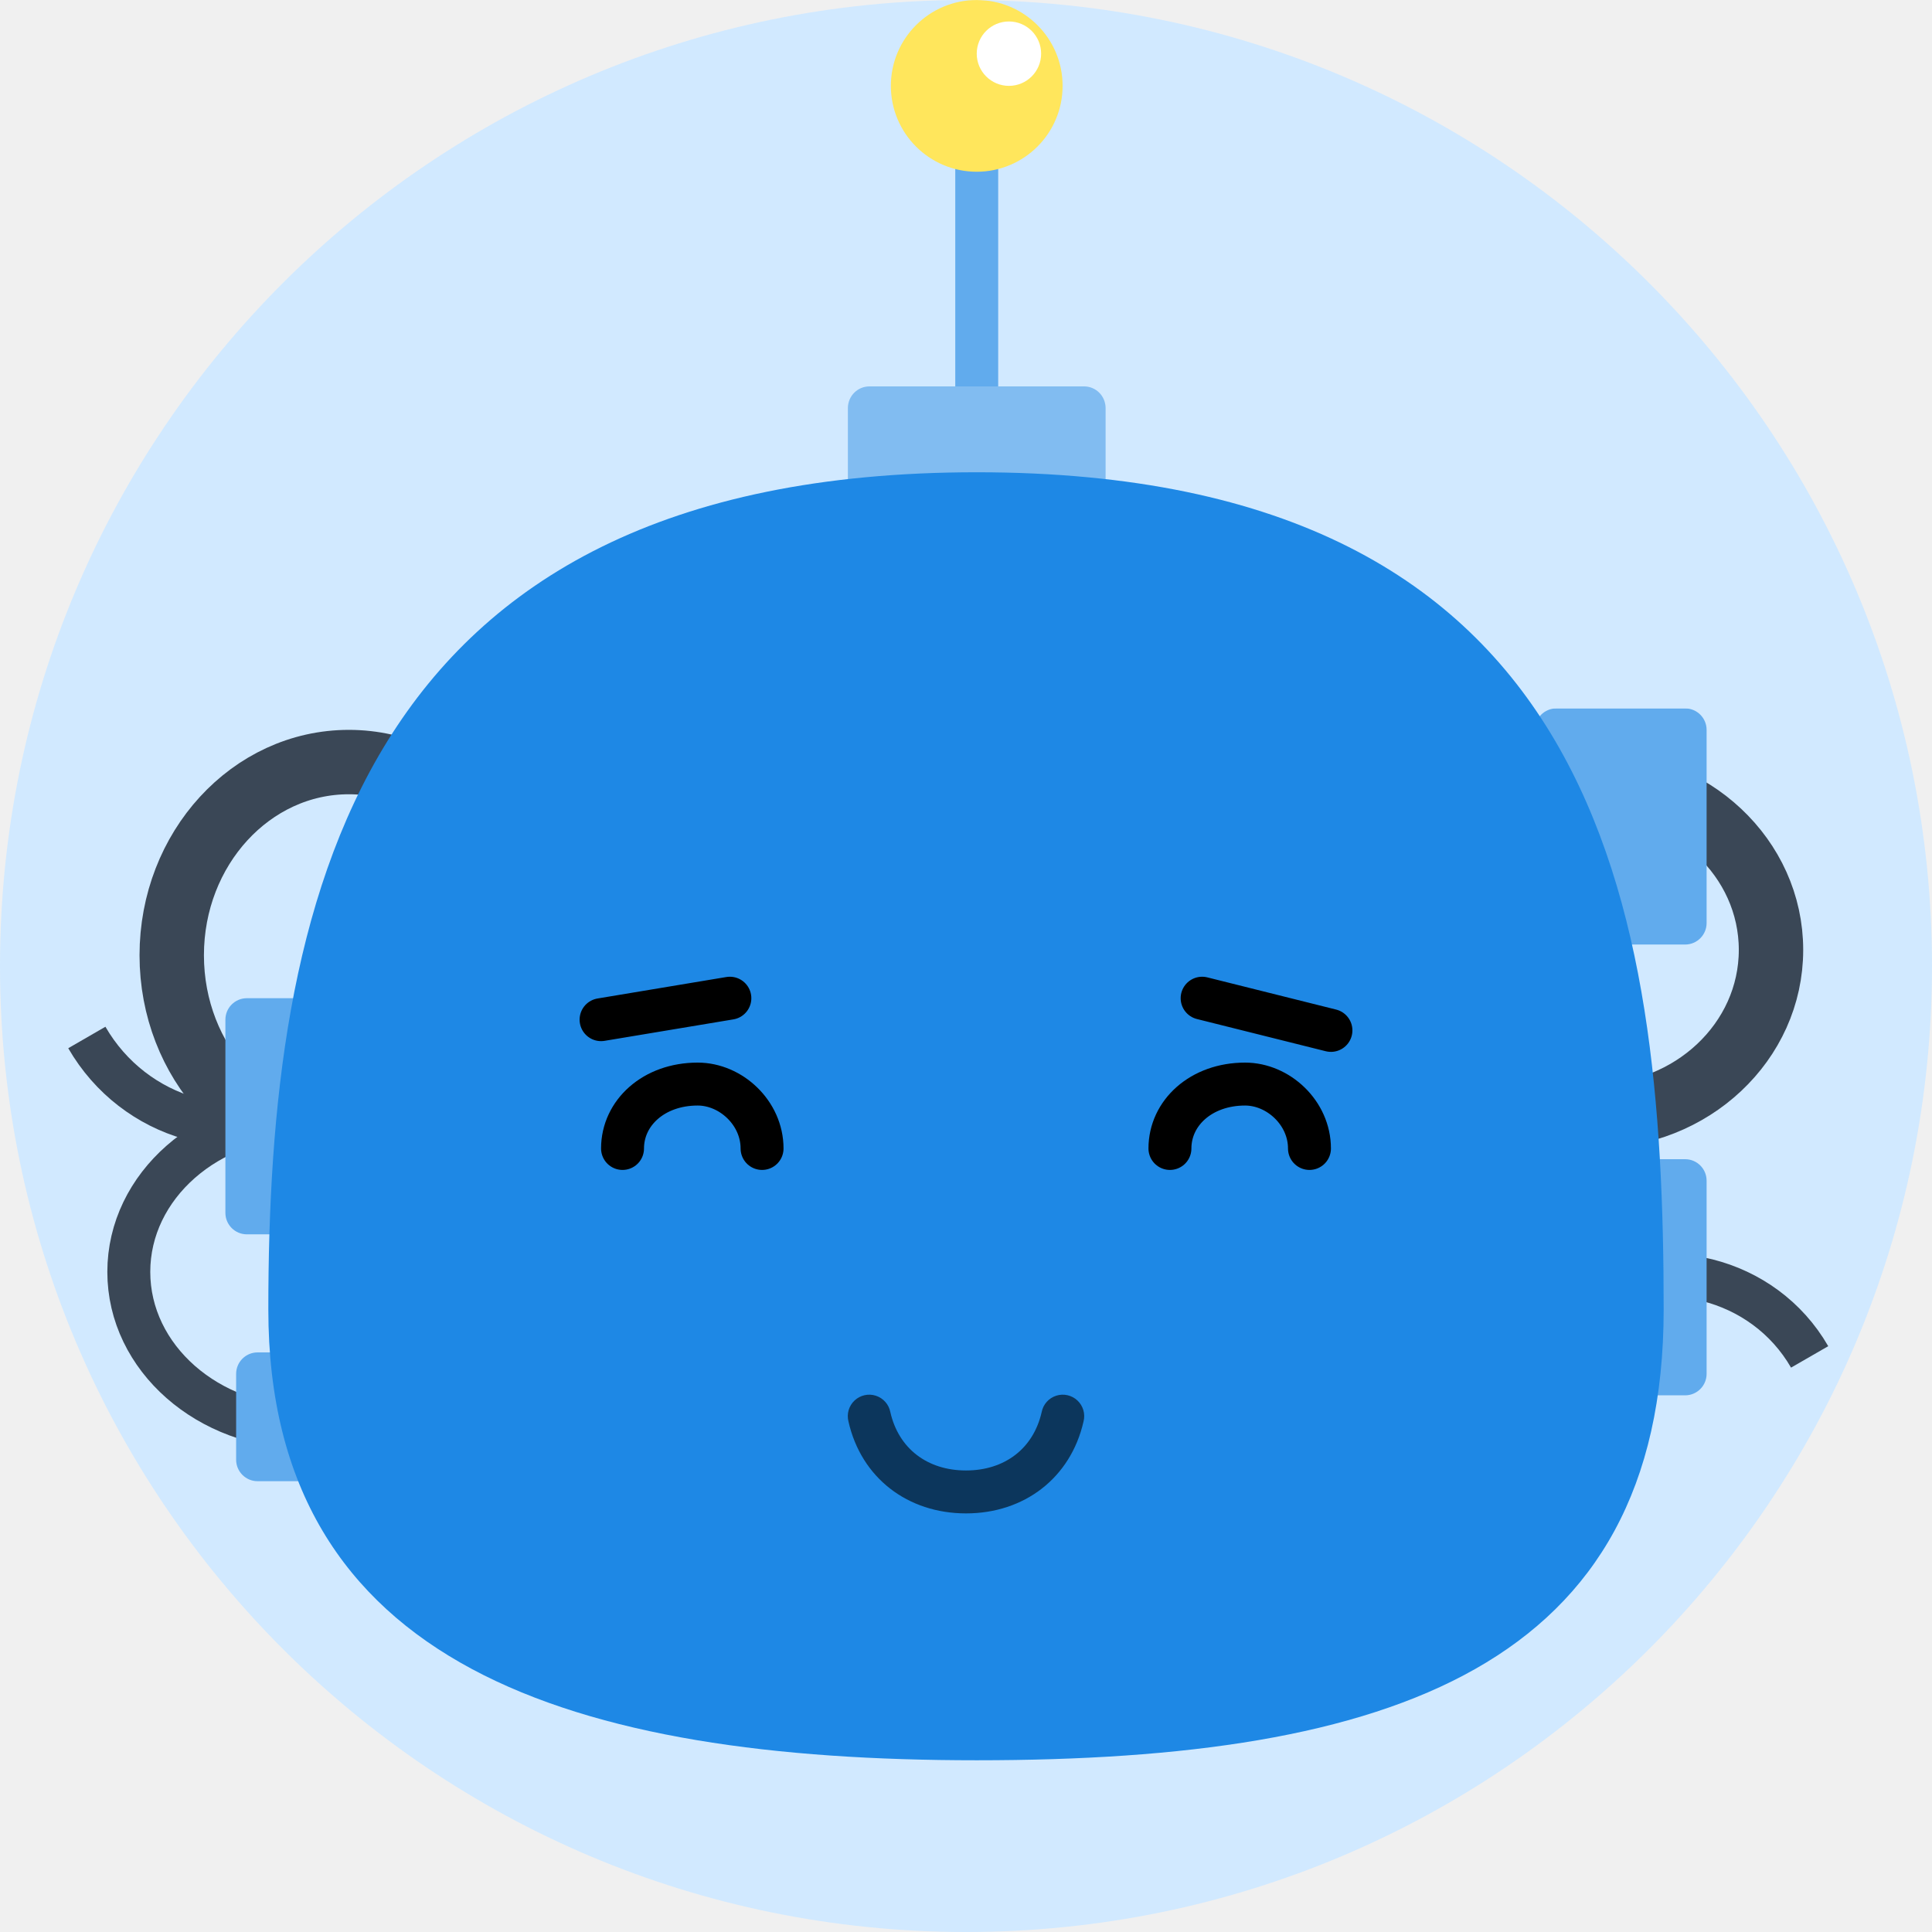
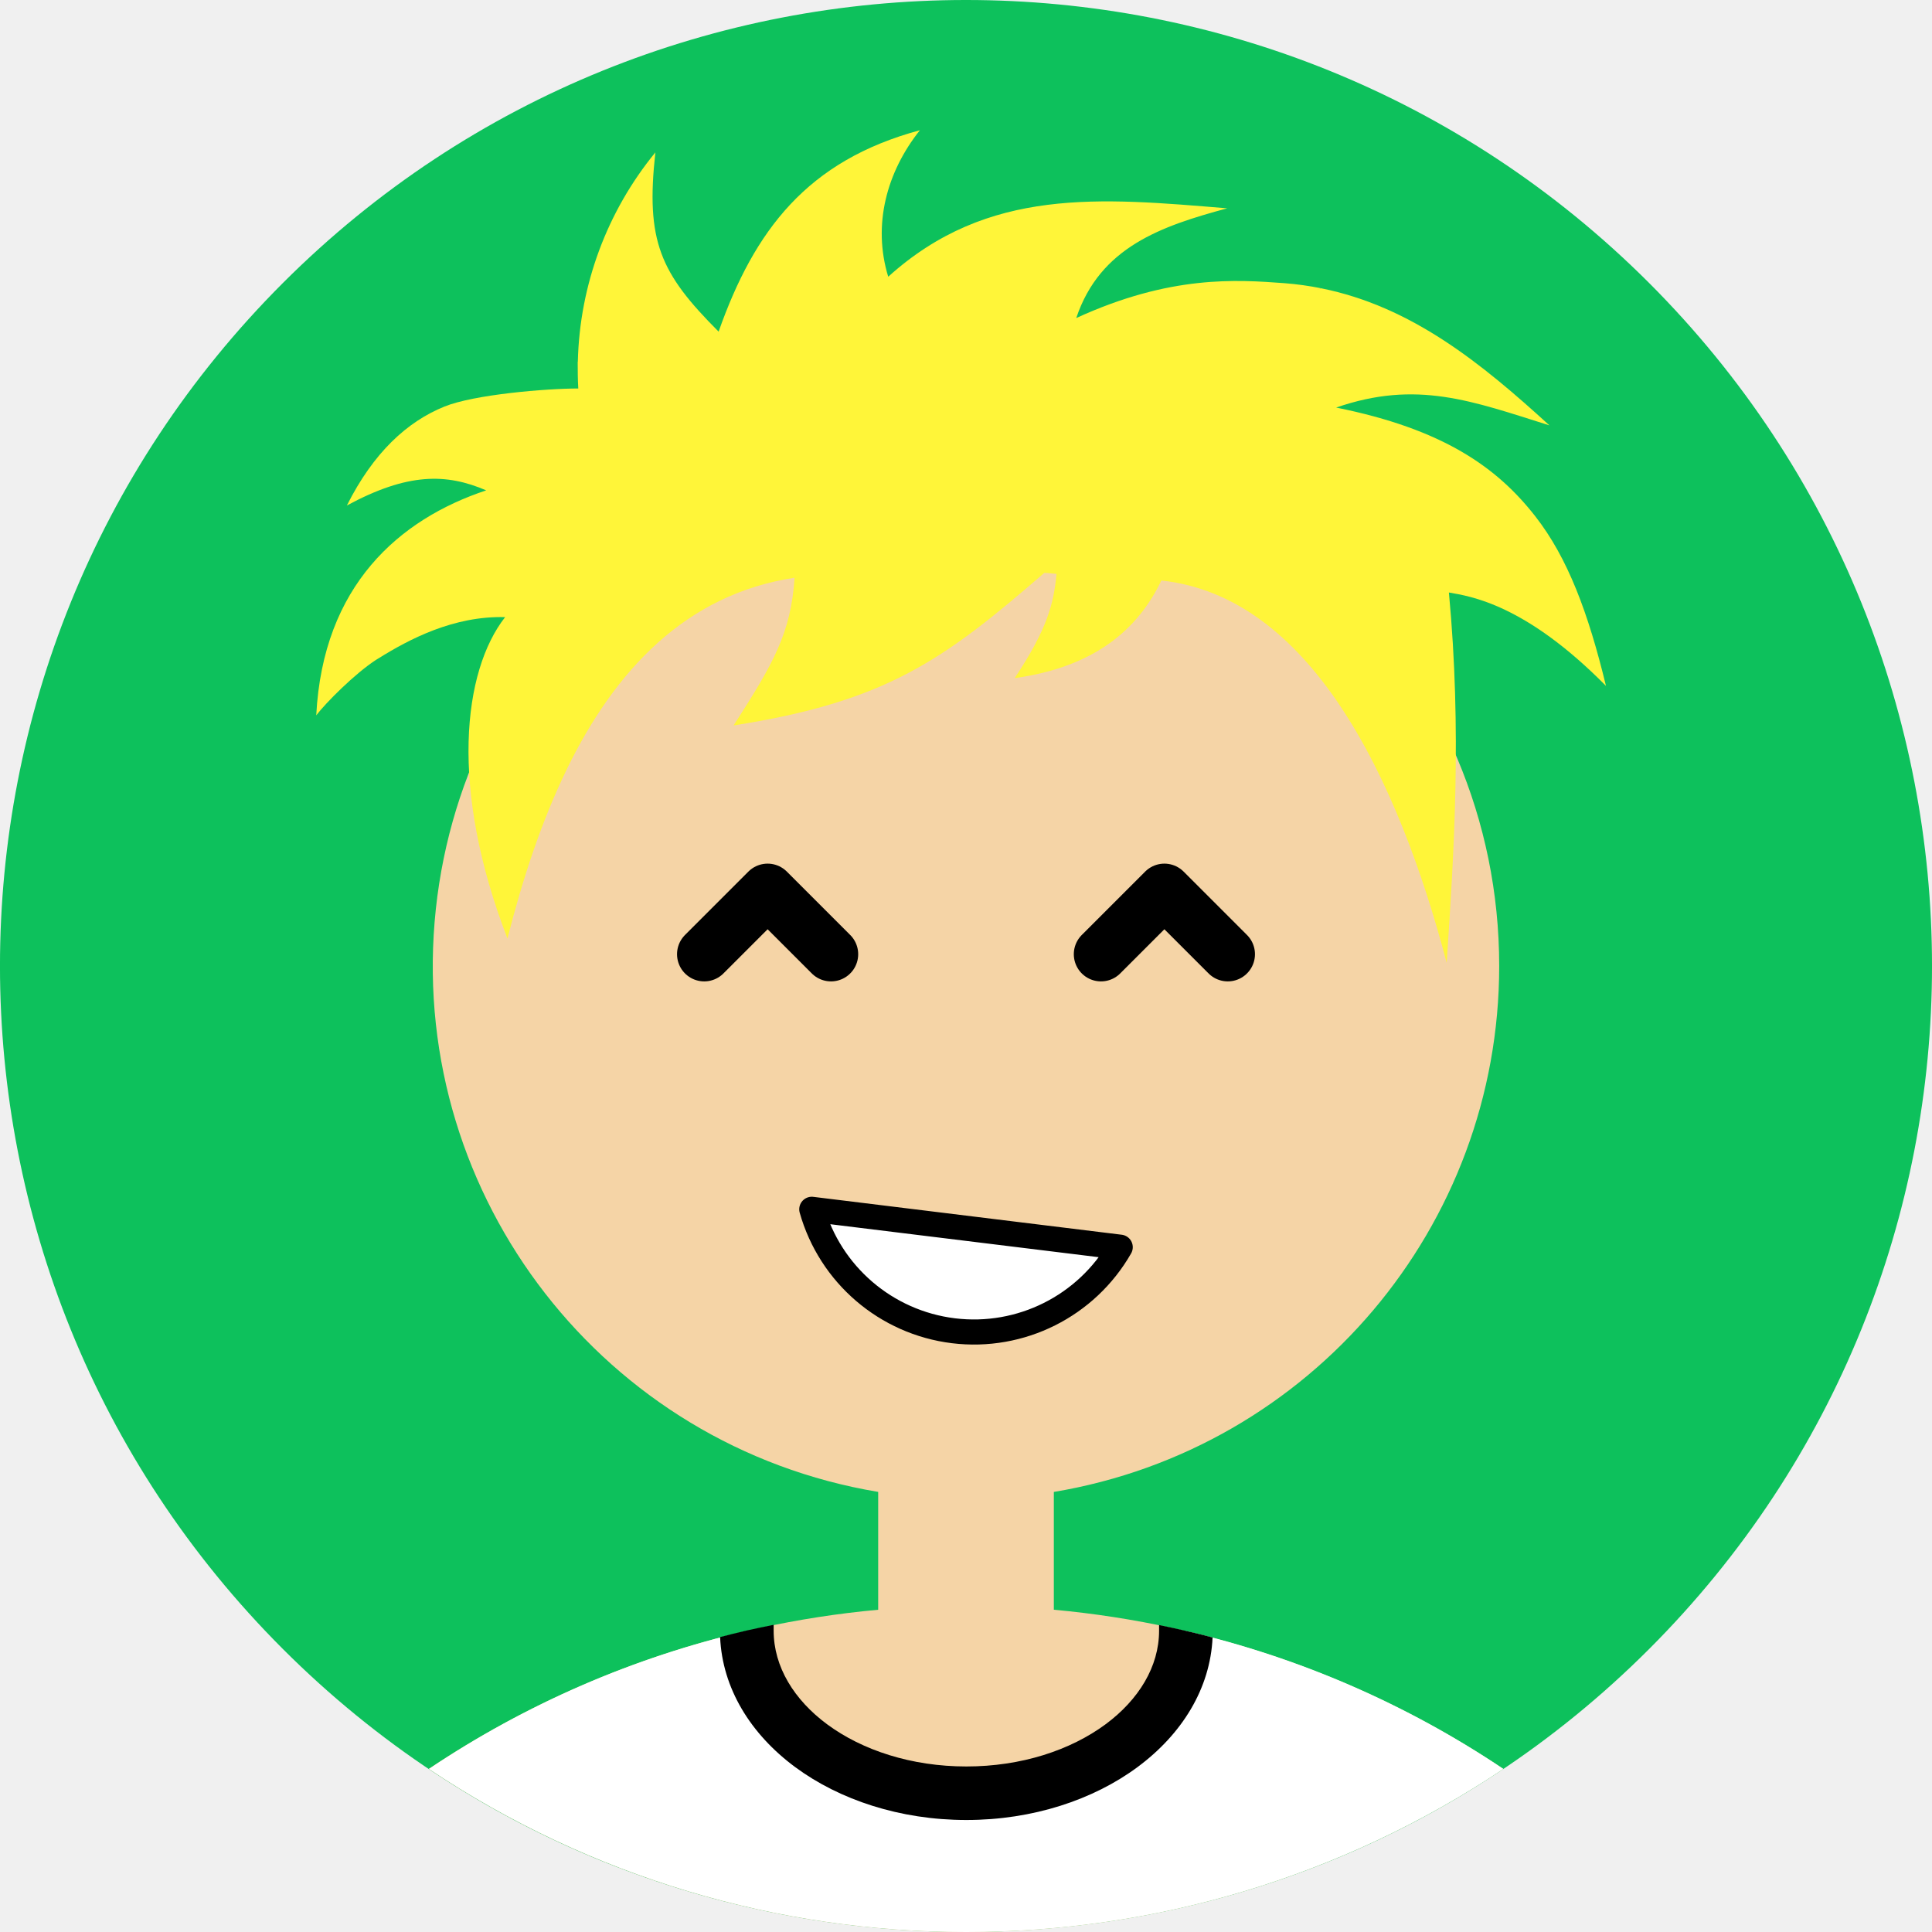
- <svg xmlns="http://www.w3.org/2000/svg" viewBox="0 0 180 180" fill="none" shape-rendering="auto" width="128" height="128">
-   <mask id="viewboxMask">
-     <rect width="180" height="180" rx="90" ry="90" x="0" y="0" fill="#fff" />
-   </mask>
-   <g mask="url(#viewboxMask)">
-     <rect fill="#d1e9ff" width="180" height="180" x="0" y="0" />
-     <g transform="translate(0 66)">
-       <g opacity=".9" stroke="#2A3544">
-         <ellipse cx="32.5" cy="23" rx="16.5" ry="18" stroke-width="6" />
-         <path d="M29.51 36.76c-7.4 4.29-17 1.55-21.42-6.1" stroke-width="4" />
-         <ellipse cx="28.5" cy="52.5" rx="16.5" ry="14.5" stroke-width="4" />
-       </g>
-       <g opacity=".9" stroke="#2A3544">
-         <path d="M168.6 60.42c-4.27-7.41-13.95-9.84-21.6-5.42" stroke-width="4" />
-         <ellipse cx="148.5" cy="22.5" rx="16.5" ry="15.5" stroke-width="6" />
-       </g>
-       <mask id="sidesCables02-a" style="mask-type:luminance" maskUnits="userSpaceOnUse" x="21" y="0" width="138" height="72">
-         <g fill="#fff">
-           <rect x="21" y="27" width="16" height="22" rx="2" />
-           <rect x="22" y="60" width="16" height="12" rx="2" />
-           <rect x="143" y="42" width="16" height="22" rx="2" />
-           <rect x="143" width="16" height="22" rx="2" />
-         </g>
-       </mask>
-       <g mask="url(#sidesCables02-a)">
-         <path d="M0 0h180v76H0V0Z" fill="#1e88e5" />
-         <path d="M0 0h180v76H0V0Z" fill="#fff" fill-opacity=".3" />
-       </g>
-     </g>
-     <g transform="translate(41)">
-       <mask id="topAntenna-a" style="mask-type:luminance" maskUnits="userSpaceOnUse" x="38" y="5" width="24" height="47">
-         <path d="M38 38c0-1.1.9-2 2-2h20a2 2 0 0 1 2 2v14H38V38ZM48 5h4v31h-4z" fill="#fff" />
-       </mask>
-       <g mask="url(#topAntenna-a)">
-         <path d="M0 0h100v52H0V0Z" fill="#1e88e5" />
-         <path d="M0 3h100v52H0V3Z" fill="#fff" fill-opacity=".3" />
-         <path fill="#fff" fill-opacity=".2" d="M38 36h24v16H38z" />
-       </g>
-       <circle cx="50" cy="8" r="8" fill="#FFE65C" />
-       <circle cx="53" cy="5" r="3" fill="#fff" />
-     </g>
-     <g transform="translate(25 44)">
-       <mask id="faceRound01-a" style="mask-type:luminance" maskUnits="userSpaceOnUse" x="0" y="0" width="130" height="120">
-         <path fill-rule="evenodd" clip-rule="evenodd" d="M66 0c58.35 0 64 40.69 64 78 0 33.31-25.47 42-64 42-37.46 0-66-8.69-66-42C0 40.69 7.65 0 66 0Z" fill="#fff" />
-       </mask>
-       <g mask="url(#faceRound01-a)">
-         <path d="M-4-2h138v124H-4V-2Z" fill="#1e88e5" />
-         <g transform="translate(-1 -1)" />
-       </g>
-     </g>
-     <g transform="translate(52 124)">
-       <path d="M27.05 8.44a2 2 0 1 1 3.9-.88C31.72 10.96 34.4 13 38 13c3.6 0 6.28-2.04 7.05-5.44a2 2 0 1 1 3.9.88C47.75 13.7 43.43 17 38 17s-9.76-3.3-10.95-8.56Z" fill="#000" fill-opacity=".6" />
-     </g>
-     <g transform="translate(38 76)">
-       <path d="m18 19 12-2M20 31c0-3.31 2.9-6 7-6 3.1 0 6 2.69 6 6M86 20l-12-3M84 31c0-3.31-2.9-6-6-6-4.1 0-7 2.69-7 6" stroke="#000" stroke-width="4" stroke-linecap="round" stroke-linejoin="round" />
-     </g>
-   </g>
+ <svg xmlns="http://www.w3.org/2000/svg" viewBox="0 0 231 231">
+   <path d="M33.83,33.83a115.5,115.5,0,1,1,0,163.34,115.49,115.49,0,0,1,0-163.34Z" style="fill:#0DC15C;" />
+   <path d="m115.5 51.75a63.75 63.75 0 0 0-10.5 126.63v14.09a115.5 115.5 0 0 0-53.729 19.027 115.5 115.5 0 0 0 128.46 0 115.5 115.5 0 0 0-53.729-19.029v-14.084a63.75 63.75 0 0 0 53.25-62.881 63.75 63.75 0 0 0-63.65-63.75 63.75 63.75 0 0 0-0.1 0z" style="fill:#f5d4a6;" />
+   <path d="m141.75 195a114.79 114.79 0 0 1 38 16.5 115.53 115.53 0 0 1-128.46 0 114.79 114.79 0 0 1 38-16.5c0 10.76 11.75 19.48 26.25 19.48s26.25-8.72 26.25-19.48z" style="fill:#fff;" />
+   <path d="m92.502 194.27v0.704c0 4.303 2.437 8.258 6.381 11.183 4.22 3.12 10.106 5.051 16.661 5.051 6.548 0 12.434-1.93 16.654-5.051 3.943-2.925 6.388-6.88 6.388-11.183v-0.675c1.077 0.218 2.146 0.45 3.216 0.697h-7e-3c1.069 0.247 2.132 0.508 3.187 0.791-0.276 6.103-3.652 11.553-8.971 15.493-5.282 3.911-12.521 6.328-20.466 6.328-7.945 0-15.184-2.417-20.474-6.328-5.333-3.948-8.709-9.419-8.971-15.544 1.055-0.276 2.11-0.537 3.172-0.784 1.069-0.239 2.146-0.464 3.23-0.682z" style="fill:#000;" />
+   <path d="m109.99 15.57c-13.46 3.63-19.789 11.95-24.069 24.08-7-7-8.731-10.82-7.561-21.43a41 41 0 0 0-9.27 24.988c0.037 7.678 5.646 13.939 12.697 15.297-13.315 5.811-15.258 22.033-14.045 33.524 5.769-11.861 14.254-20.981 27.258-22.951-0.43 6.6-2.51 10.22-7.29 17.66 18.29-2.86 25.119-7.82 37.15-18.24 0.46 0 1 0.089 1.461 0.121-0.33 3.56-1.091 6.56-5 12.46 9.53-1.32 14.721-5.801 17.539-11.671 8.886 0.953 15.836 6.785 21.26 14.818 1.928-15.211-4.477-26.6-19.807-34.036 1.417-2.697 8.014-11.925 17.661-15.721-1.424-0.286-2.888-0.495-4.403-0.611-5.71-0.42-13.62-1-24.89 4.17 2.85-8.51 10.21-11 18.05-13.12-15.131-1.25-28.61-2.59-40.53 8.18-1.9-6.21-0.181-12.54 3.789-17.52z" style="fill:#fff539;" />
+   <path d="m172.63 69.954c1.229 14.064 0.938 29.96 0.346 45.169 1.789 6.796 3.038 13.235 3.884 18.388l0.14-0.011c1 6.56 2.36 13.18 3.27 19.73 2-6.57 2.53-18.25 3.24-25.43 1.26-13 1.83-29.311-0.43-41.931-0.85-4.72-2.001-7.69-2.001-8.48 4.62 3.56 8.661 9.22 13.001 14.15-0.675-3.432-1.347-6.6-2.057-9.527-4.047-5.718-13.726-12.154-19.393-12.06z" style="fill:none;" />
+   <path d="m157.97 34.471c-10.339 2.758-17.715 13.543-19.132 16.24 15.33 7.436 20.783 17.96 21.278 33.517 5.953 8.818 10.066 20.289 12.857 30.895 0.876-13.178 1.819-27.726 0.266-44.28 2.57 0.449 9.137 1.393 18.781 11.17-2.116-8.732-4.567-15.31-8.454-20.283-4.56-5.84-10.999-10.431-23.809-13 9.65-3.34 16.27-0.77 25.5 2.13-8.139-7.431-16.474-14.219-27.287-16.389z" style="fill:#fff539;" />
+   <path d="m61.473 73.354c-7.256-0.775-13.024 2.375-16.262 5.388 0.738-0.454 1.387-0.742 1.849-0.742 0 0-1.52 10.359-1.62 11.519-1.56 19.73 1 43.401 6.37 62.471 1.31 4.69 1.19 3.089 1.89-0.911 1.753-10.061 3.389-24.703 6.974-38.864-5.068-17.627-4.251-32.403 0.799-38.861z" style="fill:none;" />
+   <path d="m69.09 43.21c-0.025 1.08-8e-3 2.161 0.052 3.24-3.84 0-12.46 0.72-16 2.16-4.45 1.8-8.48 5.48-11.67 11.83 7.3-3.94 11.899-3.85 16.66-1.81-10.39 3.45-19.52 11.37-20.32 26.9 1.146-1.505 4.608-4.979 7.139-6.628 0.09-0.059 0.174-0.106 0.262-0.159 3.714-2.321 9.049-5.125 15.181-4.955-5.05 6.458-6.682 20.434 0.282 38.428 1.787-7.057 4.057-13.994 7.068-20.184-1e-3 -11.664 2.076-27.774 15.391-33.585-7.051-2.154-12.709-7.991-14.043-15.236z" style="fill:#fff539;" />
+   <path d="m131.64 114.09 7.58-7.58 7.58 7.58m-62.6 0 7.58-7.58 7.58 7.58" style="fill:none;stroke-linecap:round;stroke-linejoin:round;stroke-width:6.5px;stroke:#000;" />
+   <path d="m97.06 144.59a20.15 20.15 0 0 0 36.88 4.53z" style="fill:#fff;stroke-linecap:round;stroke-linejoin:round;stroke-width:3px;stroke:#000;" />
</svg>
